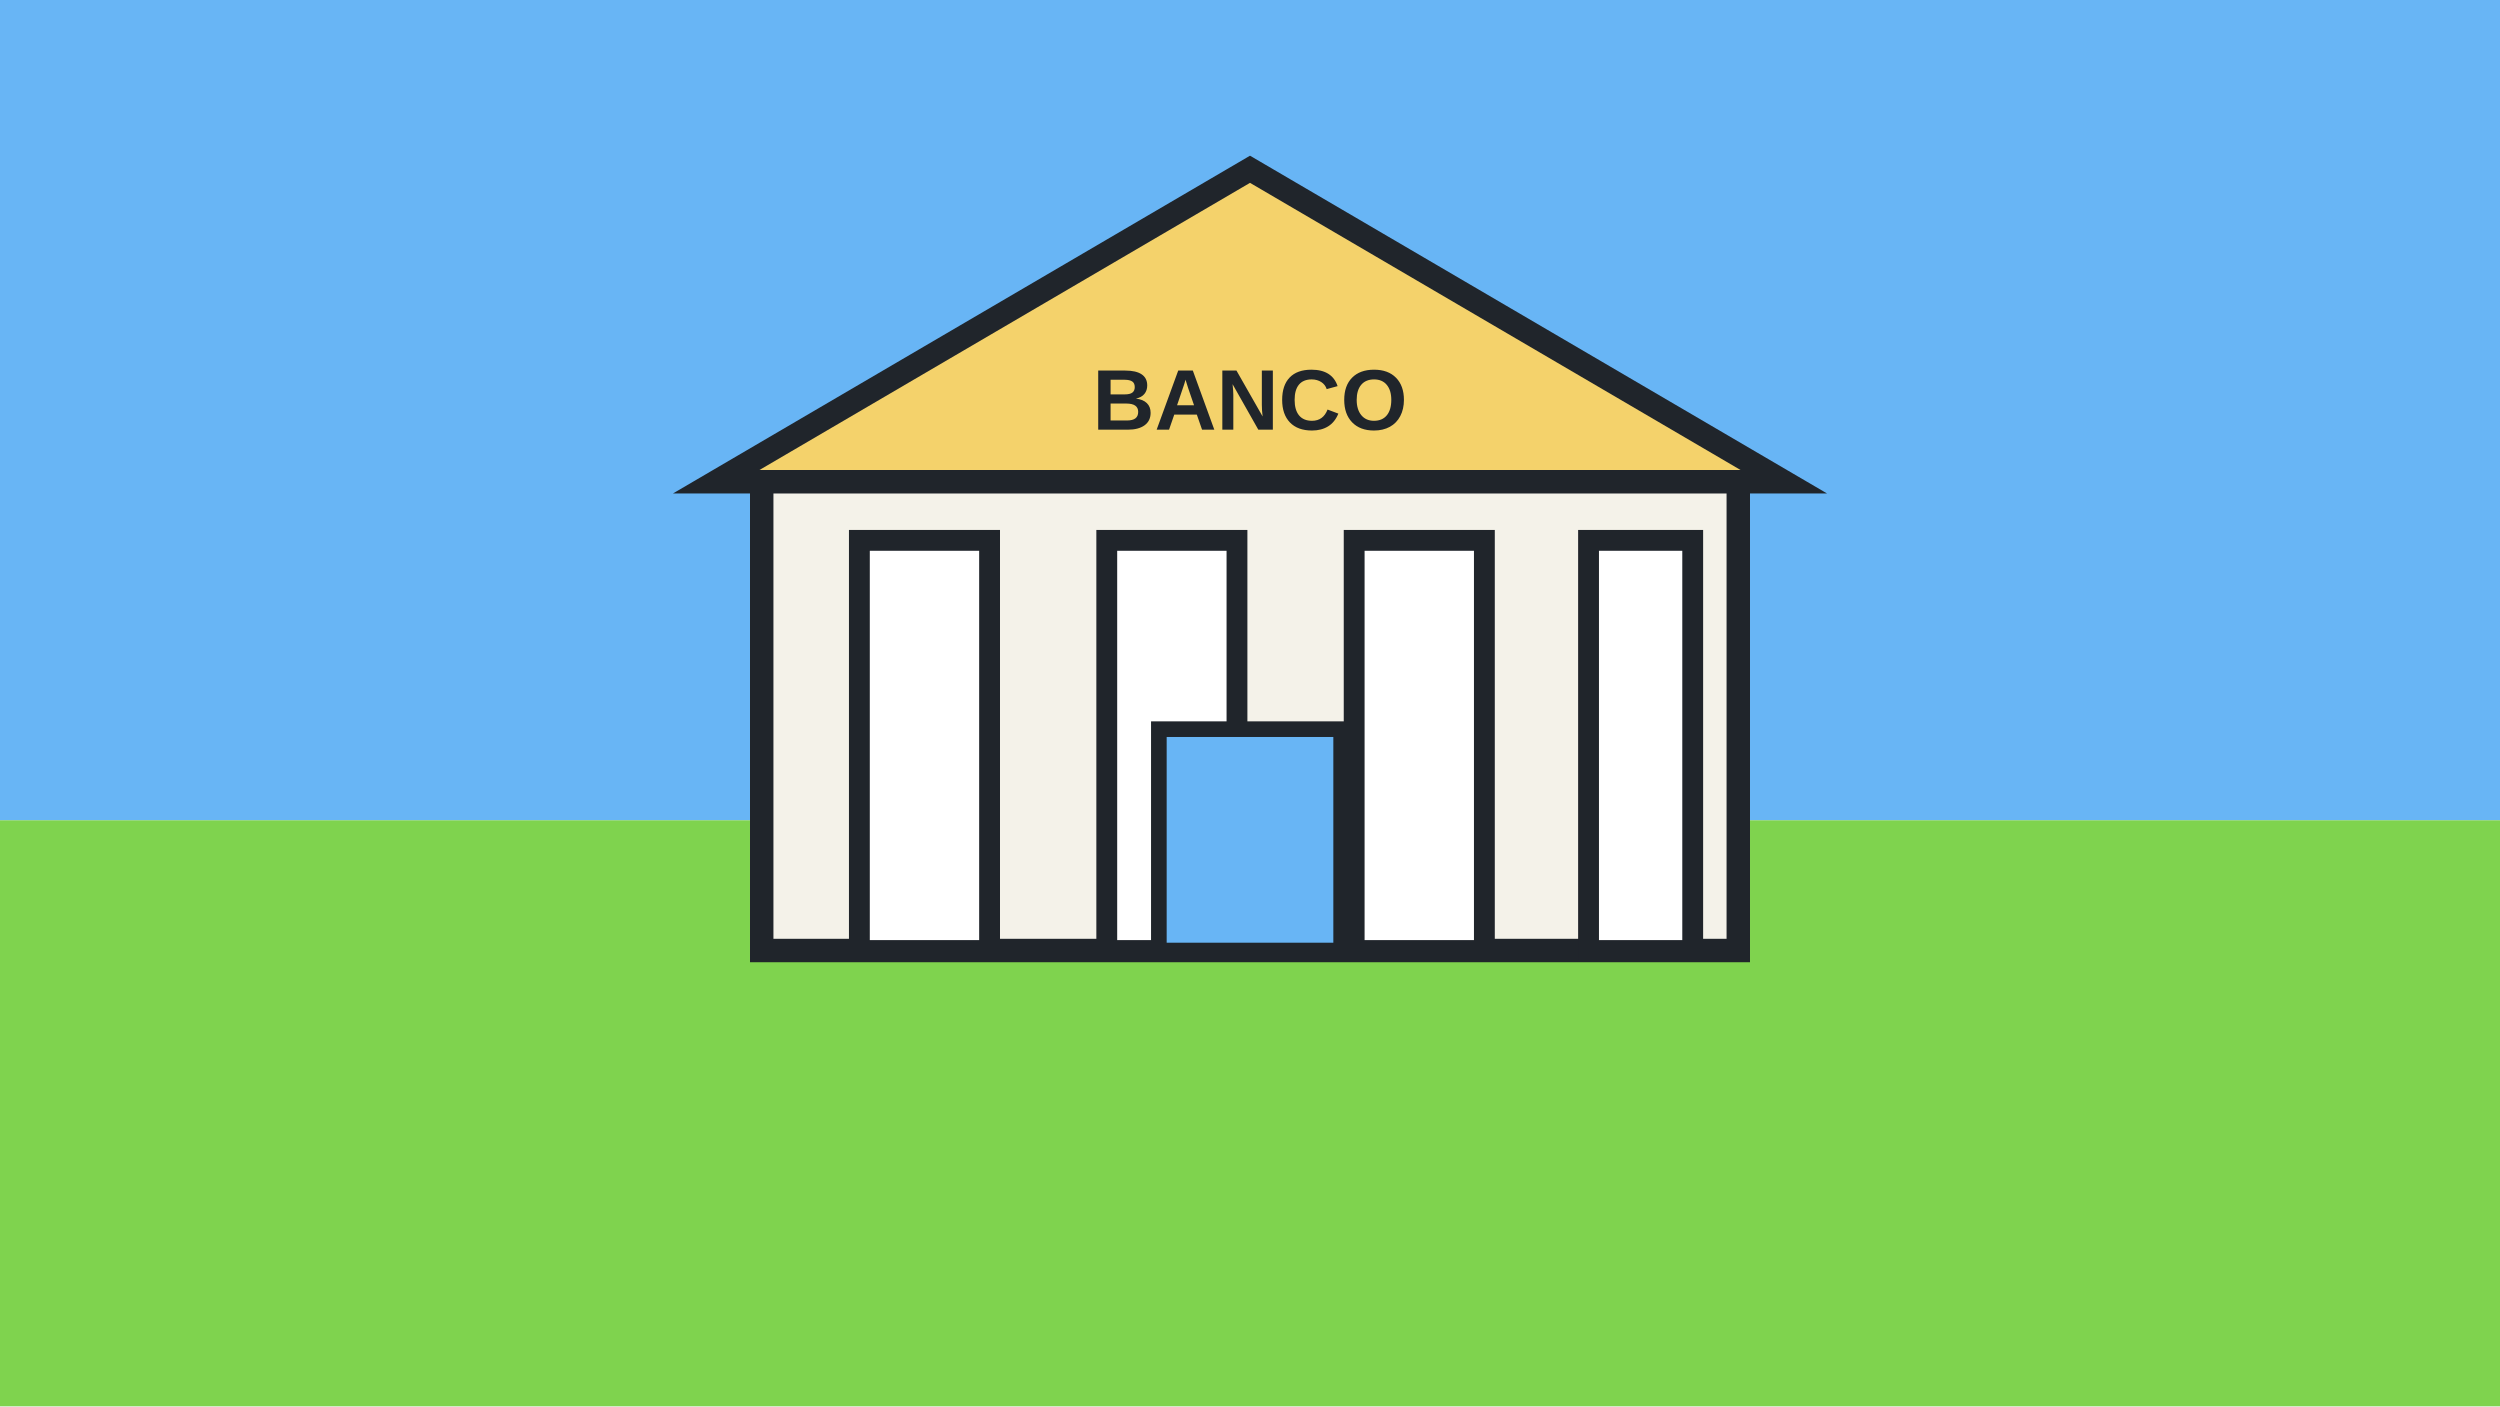
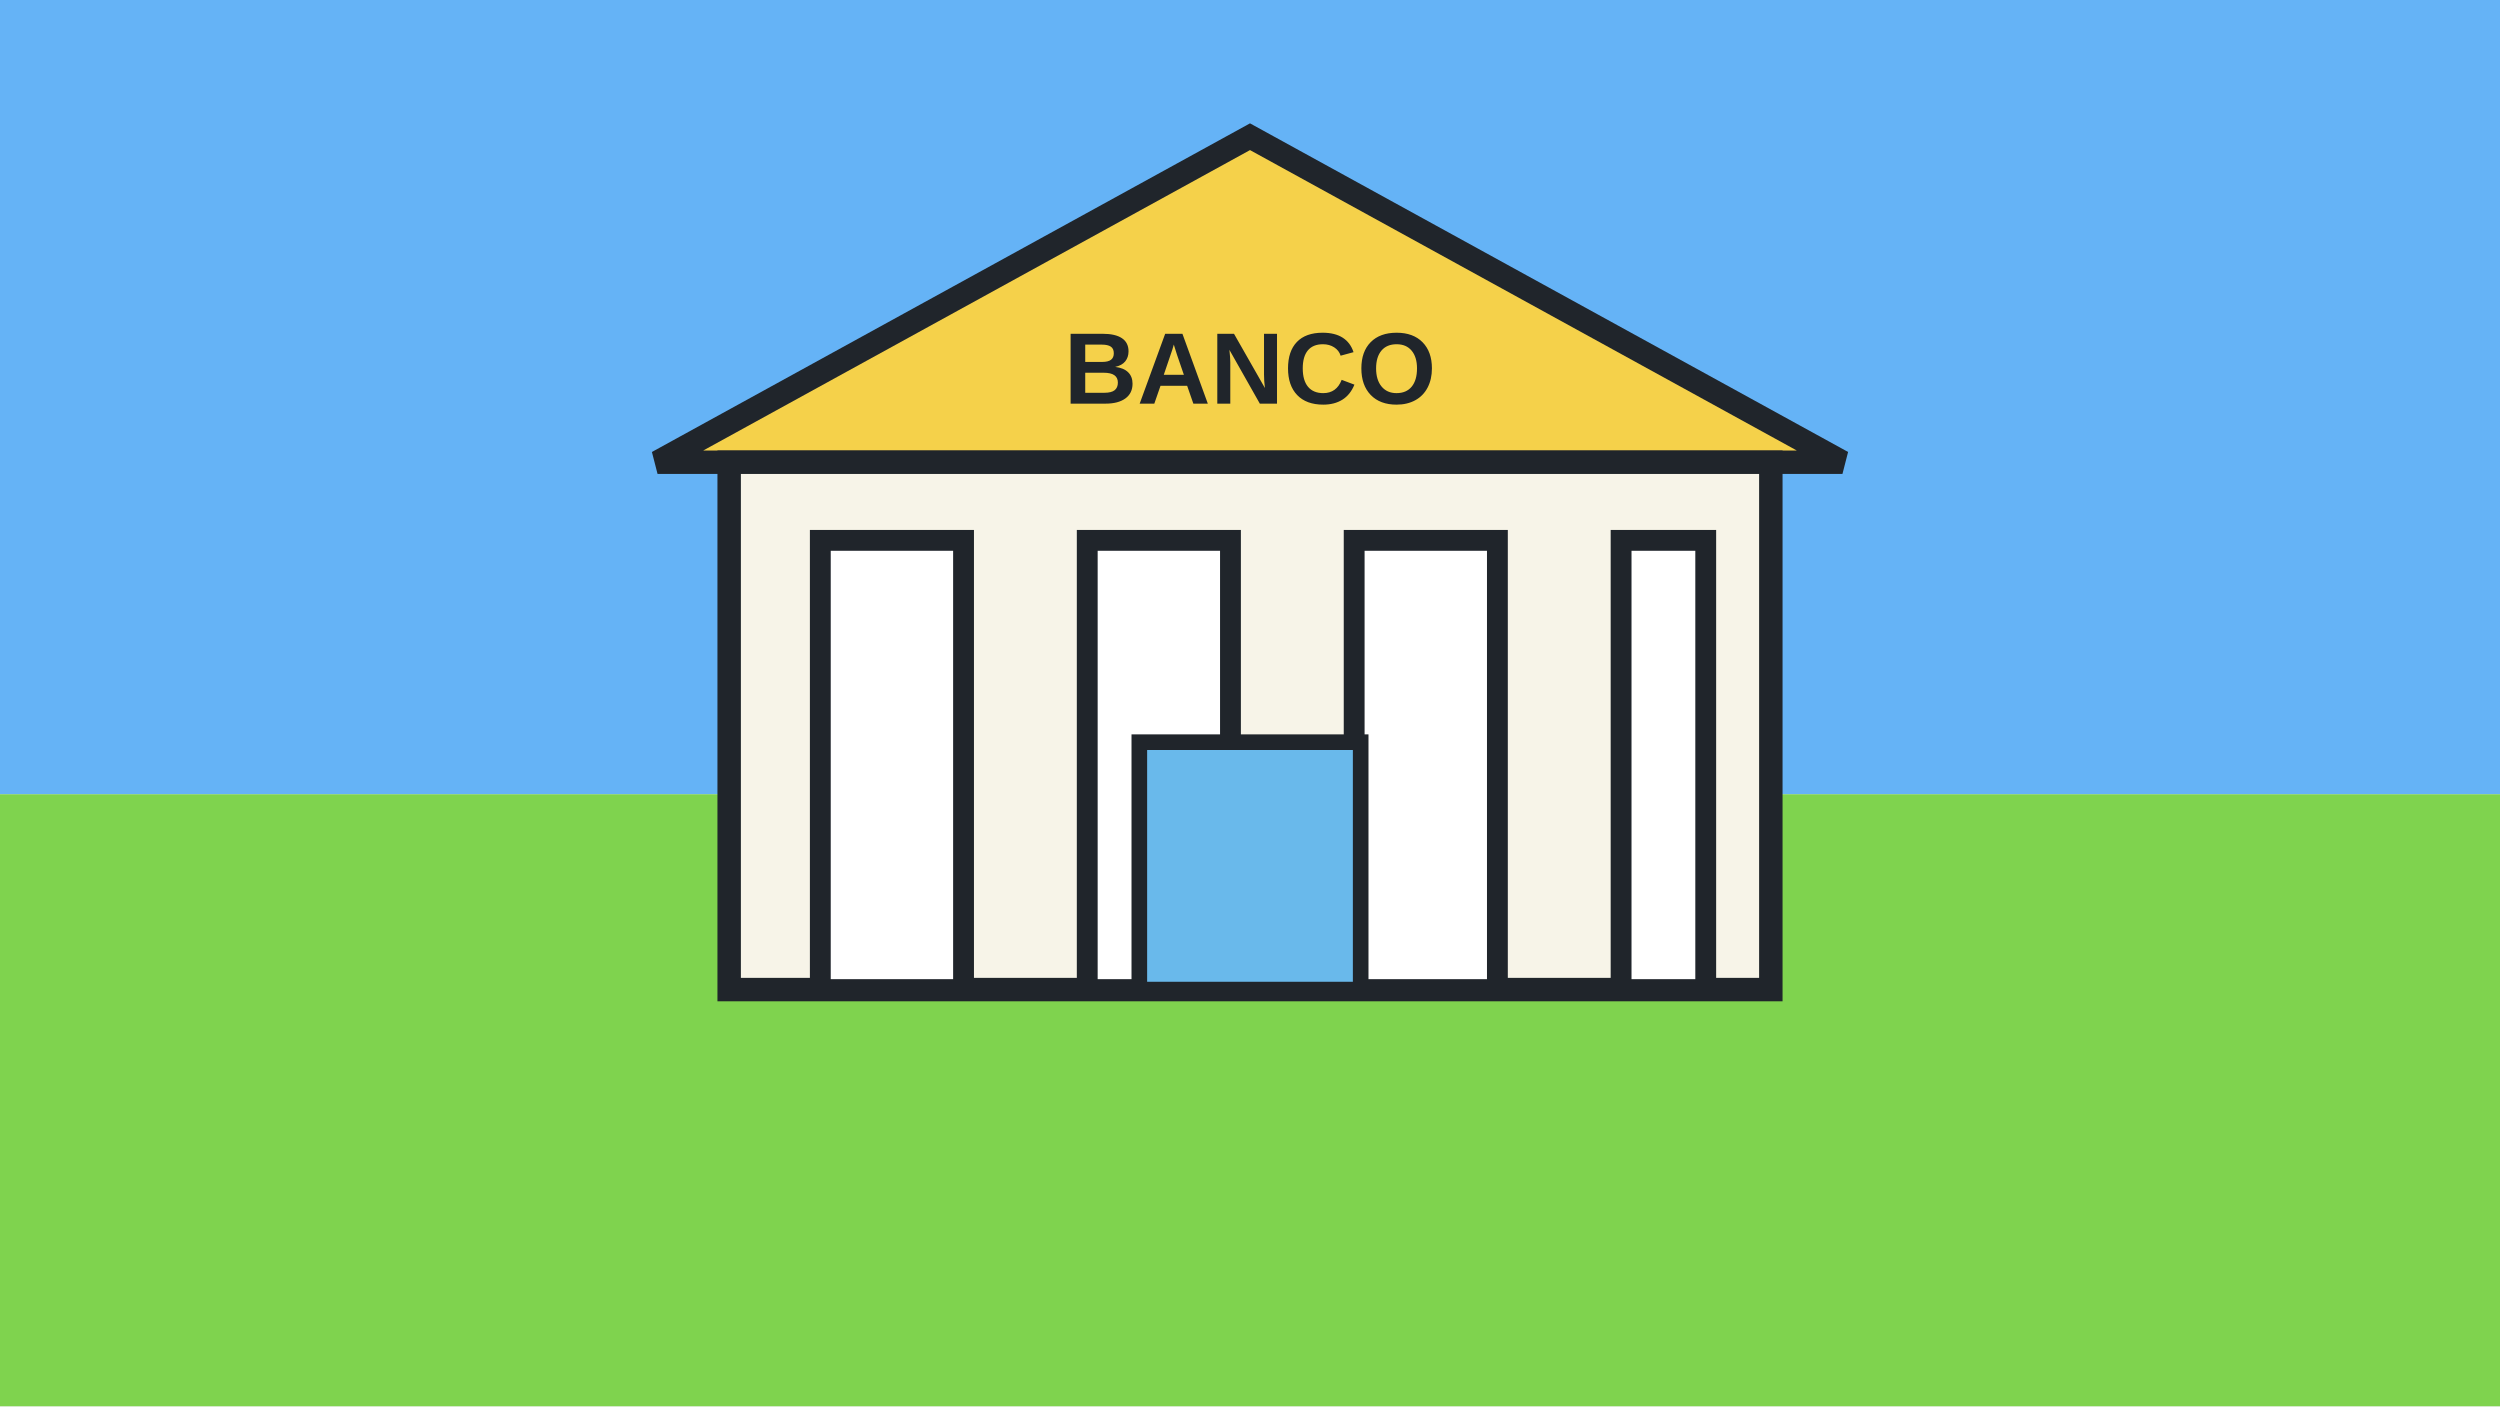
- <svg xmlns="http://www.w3.org/2000/svg" viewBox="0 0 1920 1080" role="img" aria-label="Banco">
-   <rect width="1920" height="630" fill="#68B5F5" />
-   <rect y="630" width="1920" height="450" fill="#7FD34E" />
-   <path d="M550 370 L960 130 L1370 370Z" fill="#F4D26B" stroke="#20252B" stroke-width="18" />
-   <rect x="585" y="370" width="750" height="360" fill="#F4F2E9" stroke="#20252B" stroke-width="18" />
+ <svg xmlns="http://www.w3.org/2000/svg" viewBox="0 0 1920 1080" role="img" aria-label="bank">
+   <rect width="1920" height="610" fill="#65B3F6" />
+   <rect y="610" width="1920" height="470" fill="#7FD34E" />
+   <path d="M505 355 L960 105 L1415 355Z" fill="#F5D14A" stroke="#20252B" stroke-width="18" />
+   <rect x="560" y="355" width="800" height="405" fill="#F7F4E8" stroke="#20252B" stroke-width="18" />
  <g fill="#FFF" stroke="#20252B" stroke-width="16">
-     <rect x="660" y="415" width="100" height="315" />
-     <rect x="850" y="415" width="100" height="315" />
-     <rect x="1040" y="415" width="100" height="315" />
-     <rect x="1220" y="415" width="80" height="315" />
+     <rect x="630" y="415" width="110" height="345" />
+     <rect x="835" y="415" width="110" height="345" />
+     <rect x="1040" y="415" width="110" height="345" />
+     <rect x="1245" y="415" width="65" height="345" />
  </g>
-   <rect x="890" y="560" width="140" height="170" fill="#68B5F5" stroke="#20252B" stroke-width="12" />
-   <text x="960" y="330" font-family="Arial" font-weight="bold" font-size="66" text-anchor="middle" fill="#20252B">BANCO</text>
+   <rect x="875" y="570" width="170" height="190" fill="#69B9EB" stroke="#20252B" stroke-width="12" />
+   <text x="960" y="310" font-family="Arial" font-size="78" font-weight="bold" text-anchor="middle" fill="#20252B">BANCO</text>
</svg>
